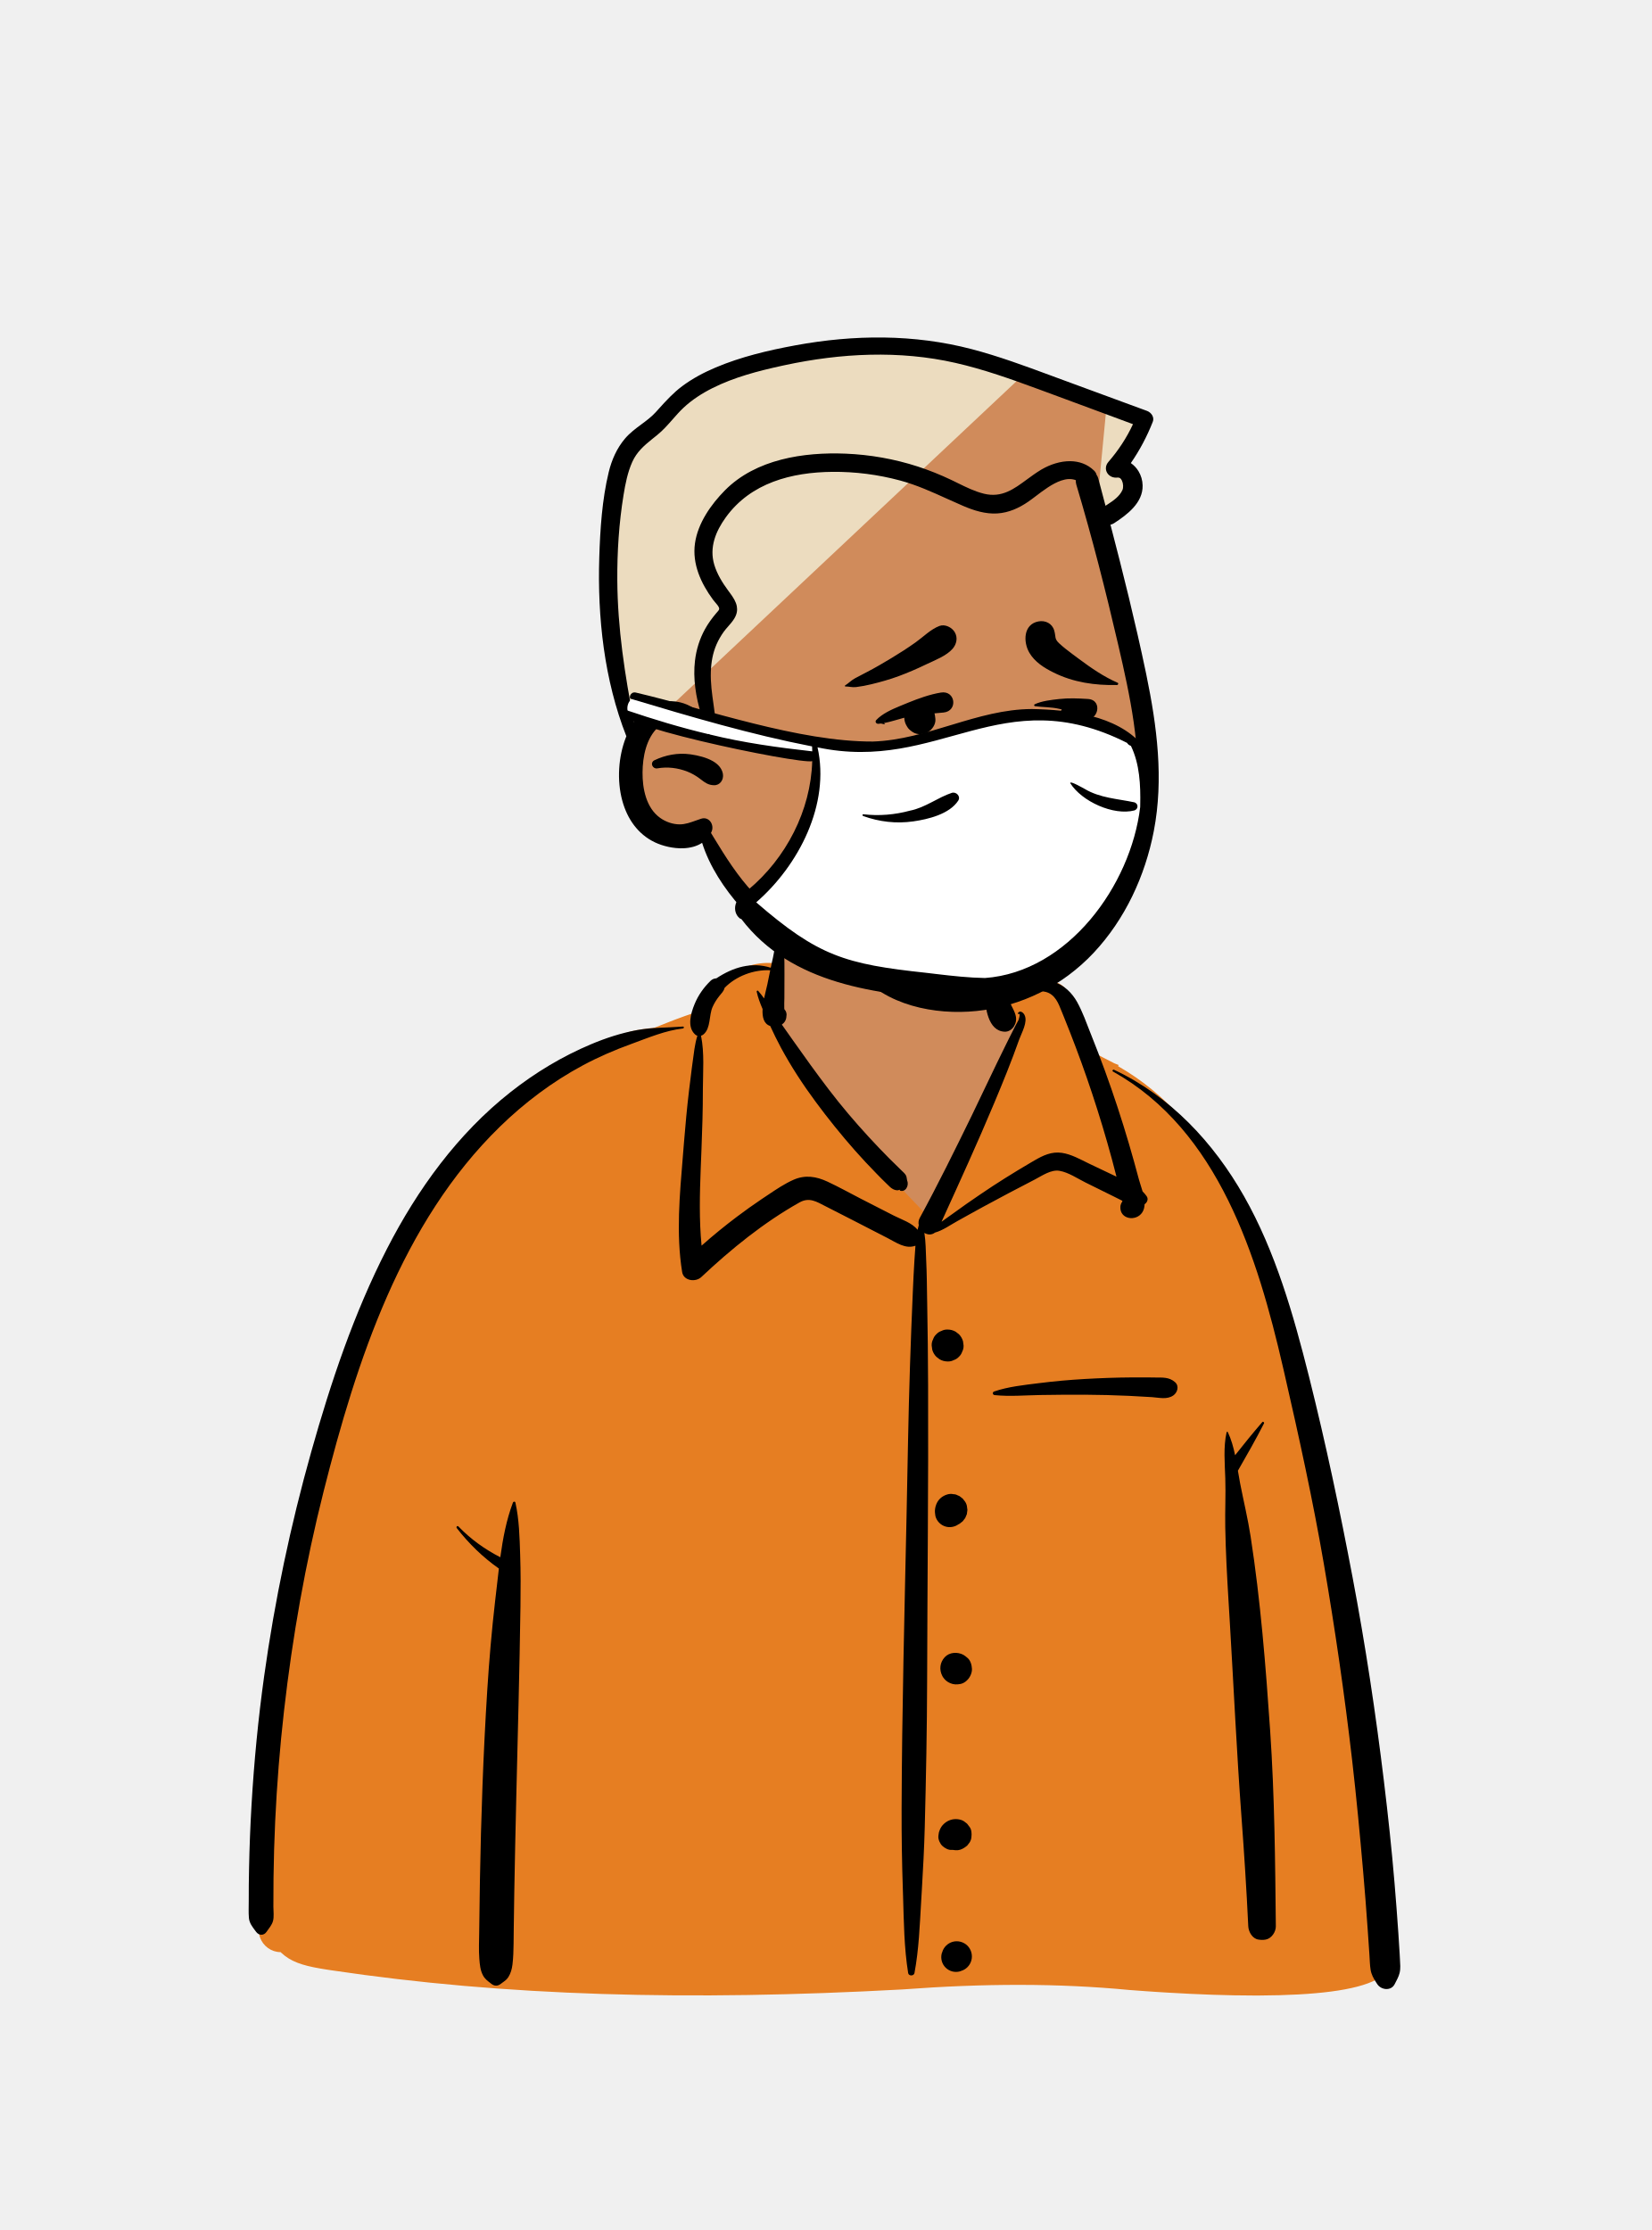
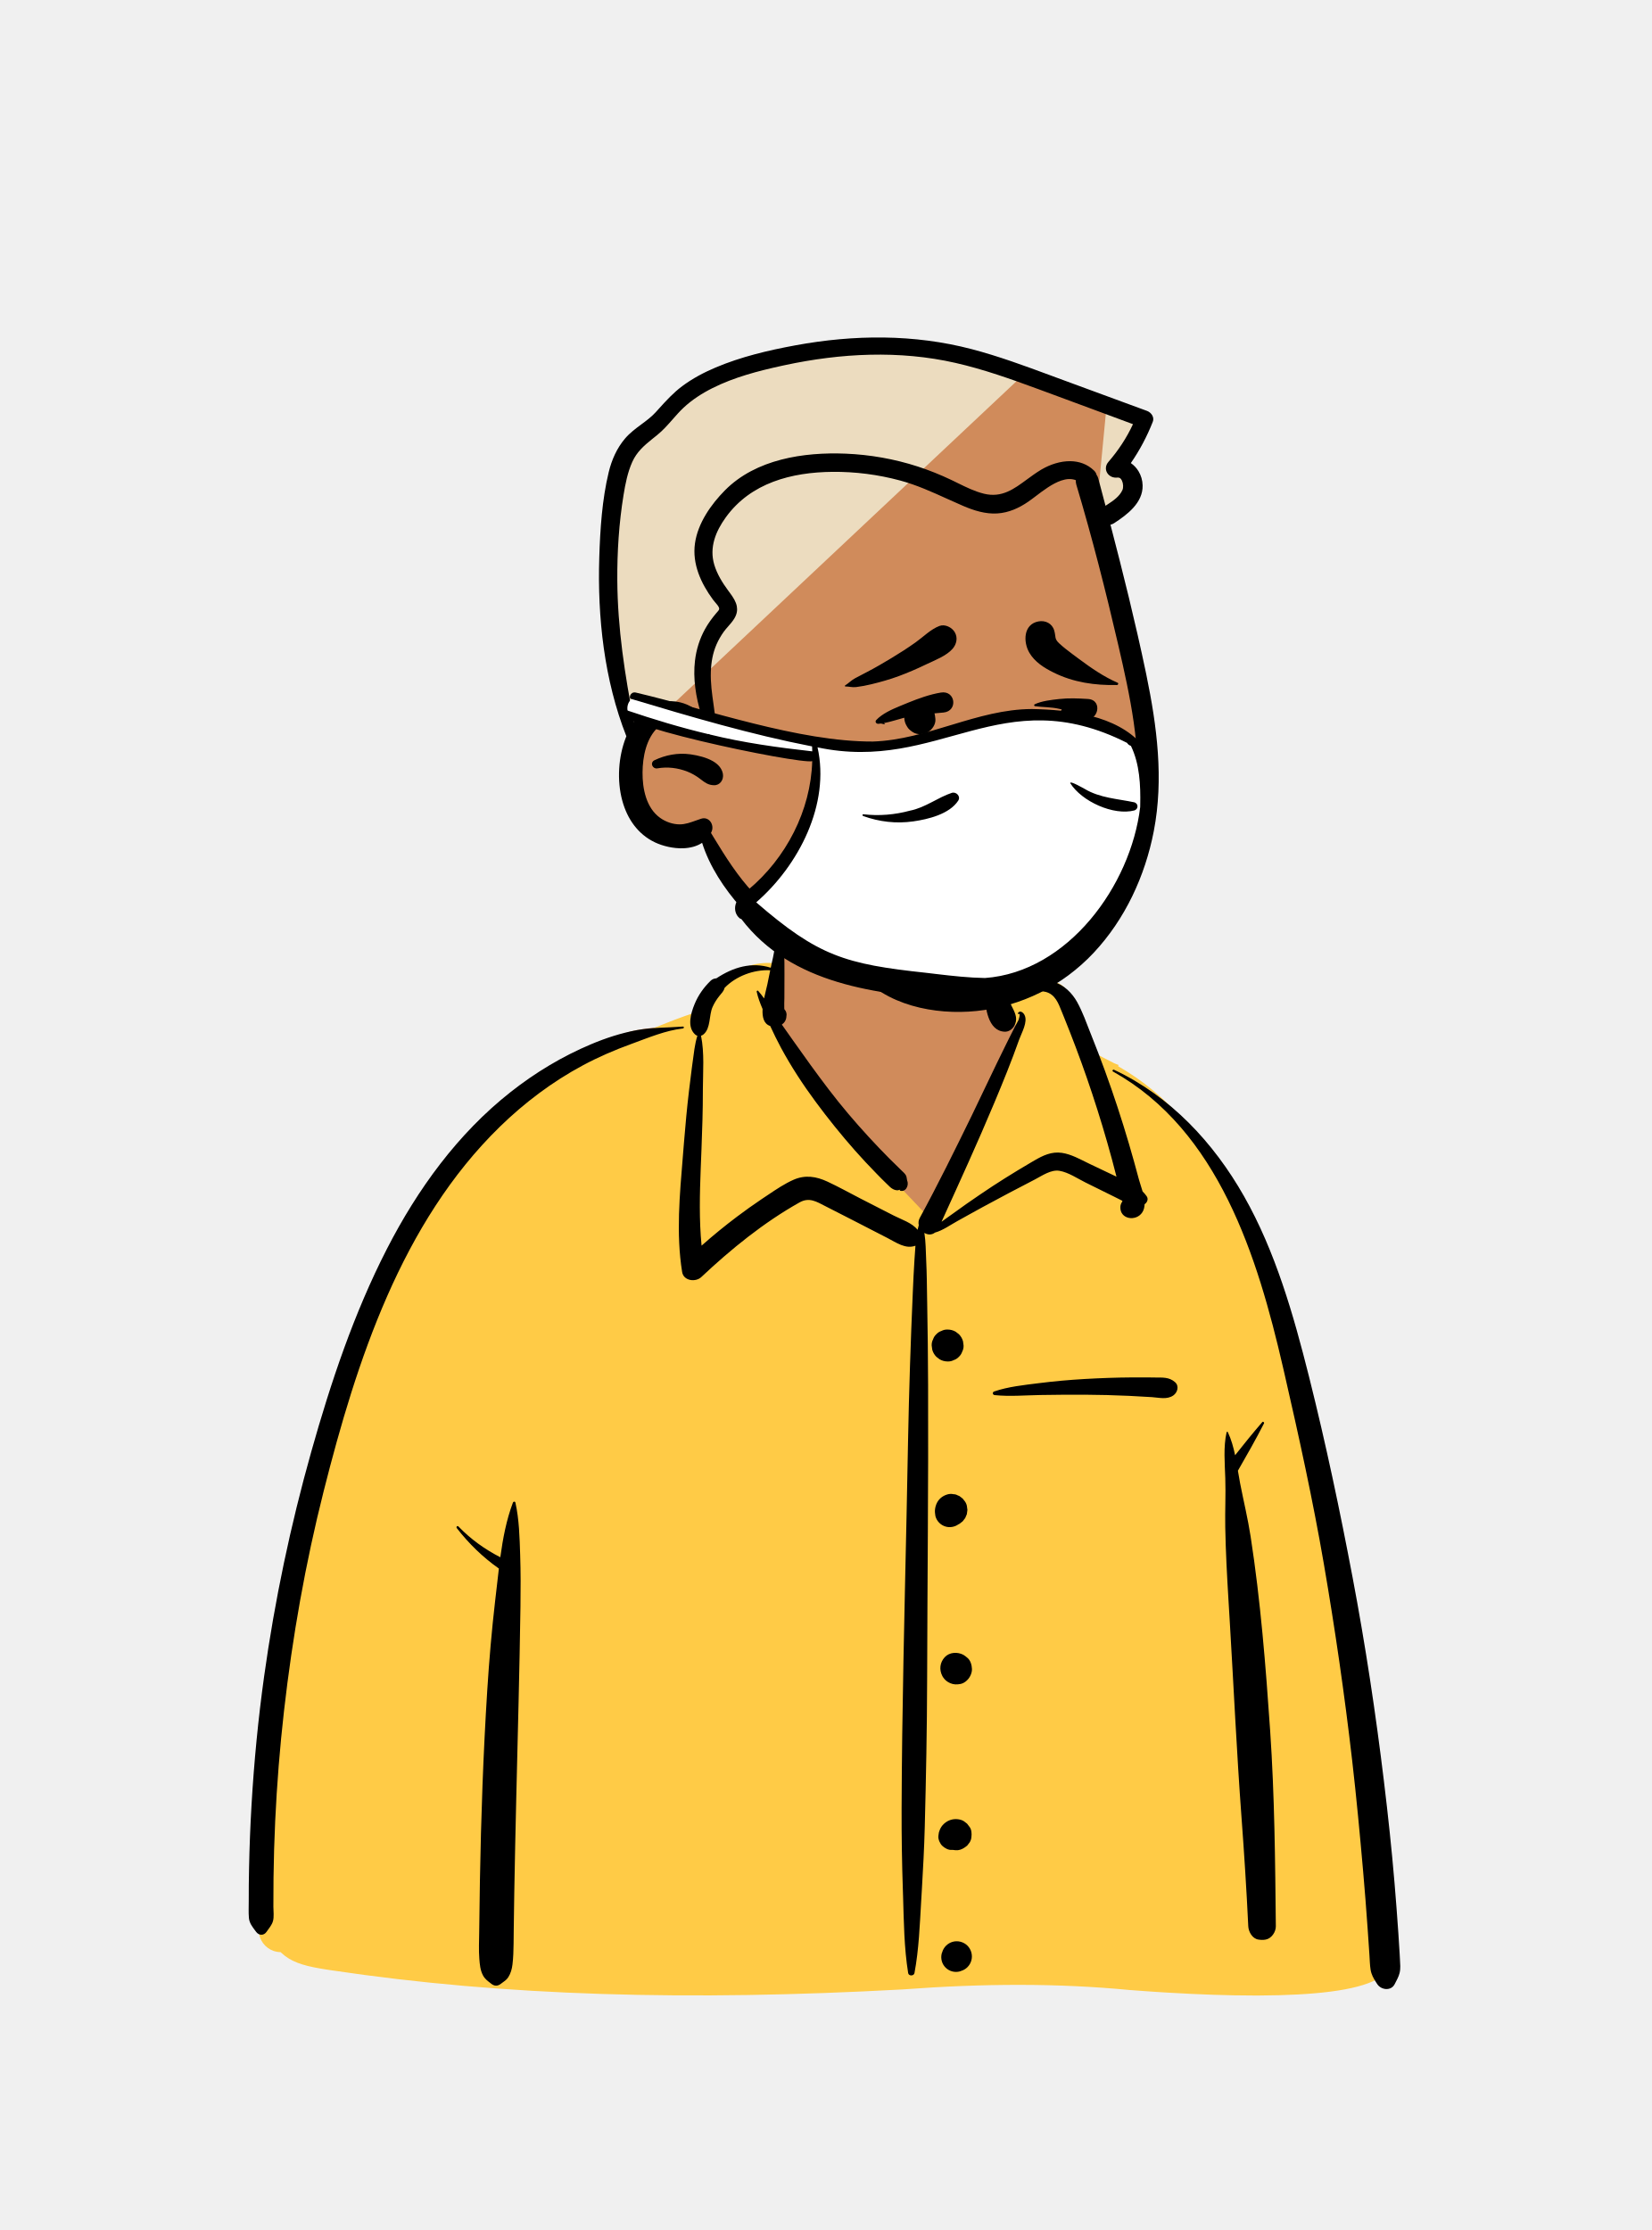
<svg xmlns="http://www.w3.org/2000/svg" width="240" height="324" viewBox="0 0 240 324" fill="none">
  <path fill-rule="evenodd" clip-rule="evenodd" d="M47.464 285.957C75.065 290.151 103.167 290.362 130.997 288.839C142.011 288.014 153.059 287.865 164.065 288.92C170.568 289.404 199.081 291.584 201.41 285.757C199.944 254.73 196.974 223.438 187.865 193.598C184.118 183.002 180.9 174.208 173.588 165.44C171.284 163.046 166.314 158.025 163.466 156.388C160.999 154.969 159.968 155.475 158.551 153.079C157.144 150.433 156.105 146.013 154.107 144.145C152.071 142.243 149.055 142.924 145.317 143.536C146.004 134.251 141.72 131.887 135.818 130.121C125.443 126.16 115.198 128.15 112.587 140.784C107.745 140.784 105.026 142.868 102.086 144.871C100.884 145.69 101.72 147.775 100.284 148.419C97.628 149.365 92.935 149.133 90.378 150.297C78.749 155.592 68.391 163.269 61.589 174.481C46.34 198.42 35.865 248.848 37.677 277.221C36.883 278.466 37.981 280.253 38.261 281.593C38.613 282.758 39.754 283.533 40.945 283.401C42.607 285.189 45.177 285.587 47.464 285.957Z" fill="#D08B5B" />
-   <path fill-rule="evenodd" clip-rule="evenodd" d="M104.887 142.681C106.587 140.906 109.254 139.847 111.779 139.906L111.897 139.91L112.755 139.948L112.182 142.76L112.153 142.893L112.036 143.381L111.881 144.02L111.825 144.255L111.767 144.515C111.758 144.557 111.749 144.599 111.74 144.641L111.714 144.764L111.47 145.958L111.516 146.064L111.503 146.336C111.465 147.317 111.676 147.856 112.142 148.029L112.179 148.042L112.444 148.127L112.661 148.598C113.16 149.674 113.625 150.613 114.103 151.498C115.496 154.08 117.158 156.66 119.074 159.253C120.894 161.717 122.791 164.069 124.763 166.302C125.649 167.306 126.586 168.315 127.583 169.341L128.441 170.22L128.714 170.496L128.897 170.68L129.126 170.904L129.456 171.218L129.695 171.454L129.773 171.528C129.87 171.618 129.946 171.68 130.014 171.723L130.039 171.739L130.114 171.784L134.092 175.969L135.497 176.742L136.165 177.112L136.3 176.843L136.327 176.756L137.806 173.508L138.709 171.519C140.562 167.426 142.004 164.17 143.322 161.069L143.486 160.683L143.972 159.529L144.229 158.914C145.408 156.089 146.279 153.908 147.058 151.79L147.168 151.488L147.332 151.035L147.576 150.353L147.62 150.236C147.832 149.694 147.312 147.725 146.8 146.646L146.771 146.585L146.638 146.318L146.494 146.036C146.155 145.375 145.91 144.641 145.704 143.753C145.671 143.61 145.639 143.465 145.61 143.319L145.567 143.099L145.54 142.955L145.502 142.753L145.447 142.463L146.593 142.272L147.222 142.169L147.496 142.126C147.851 142.071 148.167 142.026 148.465 141.988L148.575 141.974L148.775 141.951L148.782 141.99L149.19 142.031L149.494 142.062C150.989 142.22 152.142 142.394 152.961 142.588L153.042 142.607L153.188 142.644L153.255 142.662C154 142.862 154.574 143.296 155.028 143.935C155.34 144.373 155.542 144.793 155.862 145.589L155.976 145.876L156.357 146.818C156.402 146.933 156.471 147.116 156.564 147.368L156.887 148.248L158.507 152.723L160.165 153.595C160.935 153.999 161.499 154.289 161.777 154.427L161.876 154.475L161.946 154.507L162.518 154.734L162.456 154.912L162.525 154.952C169.35 158.879 174.613 164.92 178.71 172.941L178.834 173.184L178.961 173.437C182.226 179.97 184.566 187.261 186.85 196.994L186.991 197.599L187.103 198.081L187.698 200.678C189.936 210.485 191.474 217.799 192.746 224.974L192.829 225.442L193.041 226.661C194.639 235.949 195.977 245.153 197.048 254.267L197.225 255.801C197.672 259.717 198.076 263.765 198.514 268.626L198.572 269.279L198.765 271.462C198.97 273.815 199.158 276.163 199.328 278.506L199.411 279.677L199.583 282.223L199.683 283.674L199.695 283.871L199.736 284.627L199.748 284.804C199.763 285.032 199.78 285.223 199.802 285.401L199.82 285.531L199.839 285.658C199.896 286.005 200.007 286.315 200.192 286.662L200.24 286.749L200.557 287.316L199.982 287.619C196.984 289.199 191.082 289.894 182.986 289.93L182.74 289.931H182.234C178.3 289.929 174.13 289.777 169.779 289.518L168.795 289.458L167.974 289.405C167.62 289.382 167.276 289.359 166.919 289.334L166.371 289.296L164.084 289.128C153.793 288.142 143.002 288.159 131.111 289.049C100.111 290.745 73.353 290.03 48.203 286.275L47.442 286.16L46.881 286.068L46.546 286.012C43.878 285.557 42.203 284.973 40.896 283.747L40.828 283.682L40.771 283.627L40.746 283.627C39.43 283.621 38.225 282.76 37.778 281.49L37.755 281.422L37.725 281.327L37.705 281.232C37.684 281.141 37.658 281.043 37.627 280.935L37.602 280.852L37.394 280.171L38.094 280.043C38.154 280.032 38.217 279.99 38.278 279.902L38.336 279.819L38.437 279.679L38.681 279.344C38.941 278.98 39.068 278.751 39.132 278.522C39.188 278.318 39.209 278.058 39.203 277.695L39.198 277.518L39.17 276.875C39.169 276.824 39.167 276.779 39.166 276.735L39.166 276.671L39.165 275.766L39.167 274.772C39.169 274.339 39.171 273.916 39.175 273.5L39.18 272.883L39.186 272.385C39.22 269.632 39.3 266.881 39.428 264.134C39.678 258.772 40.107 253.417 40.714 248.083C41.966 237.07 43.884 226.39 46.493 216.068L46.755 215.037C49.577 204.007 52.297 195.503 55.754 187.639C60.152 177.637 65.513 169.405 72.264 162.825C75.976 159.206 80.087 156.152 84.455 153.81C86.464 152.733 88.599 151.777 90.889 150.917L91.217 150.794L91.746 150.601L92.153 150.451L93.462 149.961C93.737 149.858 94.037 149.743 94.391 149.603L94.61 149.517L96.955 148.581L97.344 148.428L97.777 148.259L98.096 148.137C98.616 147.939 99.087 147.766 99.524 147.613L99.783 147.524L100.017 147.445L101.018 147.098L100.999 148.009C100.986 148.614 101.142 149.072 101.488 149.401L101.5 149.411L101.511 149.421L101.522 149.428L101.583 149.426L101.819 149.425C101.844 149.411 101.867 149.396 101.888 149.378C102.224 149.092 102.381 148.708 102.533 147.829L102.573 147.584L102.643 147.126L102.671 146.953C102.772 146.342 102.861 146.005 103.032 145.62C103.28 145.063 103.607 144.52 103.993 144.022L104.083 143.907L104.443 143.474L104.498 143.406C104.624 143.244 104.689 143.13 104.716 143.025L104.722 142.997L104.758 142.815L104.887 142.681Z" fill="#E67E22" />
+   <path fill-rule="evenodd" clip-rule="evenodd" d="M104.887 142.681C106.587 140.906 109.254 139.847 111.779 139.906L111.897 139.91L112.755 139.948L112.182 142.76L112.153 142.893L112.036 143.381L111.881 144.02L111.825 144.255L111.767 144.515C111.758 144.557 111.749 144.599 111.74 144.641L111.714 144.764L111.47 145.958L111.516 146.064L111.503 146.336C111.465 147.317 111.676 147.856 112.142 148.029L112.179 148.042L112.444 148.127L112.661 148.598C113.16 149.674 113.625 150.613 114.103 151.498C115.496 154.08 117.158 156.66 119.074 159.253C120.894 161.717 122.791 164.069 124.763 166.302C125.649 167.306 126.586 168.315 127.583 169.341L128.441 170.22L128.714 170.496L128.897 170.68L129.126 170.904L129.456 171.218L129.695 171.454L129.773 171.528C129.87 171.618 129.946 171.68 130.014 171.723L130.039 171.739L130.114 171.784L134.092 175.969L135.497 176.742L136.165 177.112L136.3 176.843L136.327 176.756L137.806 173.508L138.709 171.519C140.562 167.426 142.004 164.17 143.322 161.069L143.486 160.683L143.972 159.529L144.229 158.914C145.408 156.089 146.279 153.908 147.058 151.79L147.168 151.488L147.332 151.035L147.576 150.353L147.62 150.236C147.832 149.694 147.312 147.725 146.8 146.646L146.771 146.585L146.638 146.318L146.494 146.036C146.155 145.375 145.91 144.641 145.704 143.753C145.671 143.61 145.639 143.465 145.61 143.319L145.567 143.099L145.54 142.955L145.502 142.753L145.447 142.463L146.593 142.272L147.222 142.169L147.496 142.126C147.851 142.071 148.167 142.026 148.465 141.988L148.575 141.974L148.775 141.951L148.782 141.99L149.19 142.031L149.494 142.062C150.989 142.22 152.142 142.394 152.961 142.588L153.042 142.607L153.188 142.644L153.255 142.662C154 142.862 154.574 143.296 155.028 143.935C155.34 144.373 155.542 144.793 155.862 145.589L155.976 145.876L156.357 146.818C156.402 146.933 156.471 147.116 156.564 147.368L156.887 148.248L158.507 152.723L160.165 153.595C160.935 153.999 161.499 154.289 161.777 154.427L161.876 154.475L161.946 154.507L162.518 154.734L162.456 154.912L162.525 154.952C169.35 158.879 174.613 164.92 178.71 172.941L178.834 173.184L178.961 173.437C182.226 179.97 184.566 187.261 186.85 196.994L186.991 197.599L187.103 198.081L187.698 200.678C189.936 210.485 191.474 217.799 192.746 224.974L192.829 225.442L193.041 226.661C194.639 235.949 195.977 245.153 197.048 254.267L197.225 255.801C197.672 259.717 198.076 263.765 198.514 268.626L198.572 269.279L198.765 271.462C198.97 273.815 199.158 276.163 199.328 278.506L199.411 279.677L199.583 282.223L199.683 283.674L199.695 283.871L199.736 284.627L199.748 284.804C199.763 285.032 199.78 285.223 199.802 285.401L199.82 285.531L199.839 285.658C199.896 286.005 200.007 286.315 200.192 286.662L200.24 286.749L200.557 287.316L199.982 287.619C196.984 289.199 191.082 289.894 182.986 289.93L182.74 289.931H182.234C178.3 289.929 174.13 289.777 169.779 289.518L168.795 289.458L167.974 289.405C167.62 289.382 167.276 289.359 166.919 289.334L166.371 289.296L164.084 289.128C153.793 288.142 143.002 288.159 131.111 289.049C100.111 290.745 73.353 290.03 48.203 286.275L47.442 286.16L46.881 286.068L46.546 286.012C43.878 285.557 42.203 284.973 40.896 283.747L40.828 283.682L40.771 283.627L40.746 283.627C39.43 283.621 38.225 282.76 37.778 281.49L37.755 281.422L37.725 281.327L37.705 281.232C37.684 281.141 37.658 281.043 37.627 280.935L37.602 280.852L37.394 280.171L38.094 280.043C38.154 280.032 38.217 279.99 38.278 279.902L38.336 279.819L38.437 279.679L38.681 279.344C38.941 278.98 39.068 278.751 39.132 278.522C39.188 278.318 39.209 278.058 39.203 277.695L39.198 277.518L39.17 276.875C39.169 276.824 39.167 276.779 39.166 276.735L39.166 276.671L39.165 275.766L39.167 274.772C39.169 274.339 39.171 273.916 39.175 273.5L39.18 272.883L39.186 272.385C39.22 269.632 39.3 266.881 39.428 264.134C39.678 258.772 40.107 253.417 40.714 248.083C41.966 237.07 43.884 226.39 46.493 216.068L46.755 215.037C49.577 204.007 52.297 195.503 55.754 187.639C60.152 177.637 65.513 169.405 72.264 162.825C75.976 159.206 80.087 156.152 84.455 153.81C86.464 152.733 88.599 151.777 90.889 150.917L91.217 150.794L91.746 150.601L92.153 150.451L93.462 149.961C93.737 149.858 94.037 149.743 94.391 149.603L94.61 149.517L96.955 148.581L97.344 148.428L97.777 148.259L98.096 148.137C98.616 147.939 99.087 147.766 99.524 147.613L99.783 147.524L100.017 147.445L101.018 147.098L100.999 148.009C100.986 148.614 101.142 149.072 101.488 149.401L101.5 149.411L101.511 149.421L101.522 149.428L101.583 149.426L101.819 149.425C101.844 149.411 101.867 149.396 101.888 149.378C102.224 149.092 102.381 148.708 102.533 147.829L102.573 147.584L102.643 147.126L102.671 146.953C102.772 146.342 102.861 146.005 103.032 145.62C103.28 145.063 103.607 144.52 103.993 144.022L104.083 143.907L104.443 143.474L104.498 143.406C104.624 143.244 104.689 143.13 104.716 143.025L104.722 142.997L104.758 142.815L104.887 142.681Z" fill="#FFCB46" />
  <path fill-rule="evenodd" clip-rule="evenodd" d="M161.709 155.686C161.54 155.591 161.689 155.349 161.859 155.429C170.045 159.271 176.324 166.01 180.743 173.798C185.318 181.861 187.925 191.016 190.174 199.964L190.255 200.287C192.652 209.859 194.69 219.53 196.525 229.225C198.384 239.042 199.876 248.92 201.076 258.839C201.669 263.744 202.198 268.657 202.611 273.58C202.817 276.04 203.005 278.502 203.173 280.965C203.241 281.95 203.304 282.935 203.358 283.921L203.397 284.661C203.431 285.332 203.51 286.004 203.345 286.666C203.202 287.236 202.9 287.753 202.634 288.277C202.109 289.312 200.669 289.141 200.103 288.277L199.939 288.025C199.564 287.444 199.252 286.905 199.134 286.183C199.02 285.484 199.016 284.751 198.965 284.044C198.871 282.745 198.791 281.444 198.699 280.144C198.508 277.407 198.293 274.673 198.054 271.94C197.583 266.545 197.077 261.155 196.456 255.775C195.353 246.213 193.969 236.677 192.337 227.192C190.742 217.926 188.726 208.754 186.623 199.593L186.405 198.645C182.723 182.652 177.048 164.233 161.709 155.686ZM74.522 218.314C74.582 218.154 74.841 218.117 74.885 218.314C75.436 220.797 75.49 223.355 75.575 225.898C75.658 228.406 75.654 230.926 75.618 233.436C75.483 242.66 75.23 251.876 75.011 261.098C74.902 265.711 74.799 270.325 74.72 274.939C74.69 276.669 74.665 278.4 74.644 280.13L74.619 282.413C74.606 283.422 74.58 284.418 74.457 285.427C74.376 286.09 74.203 286.722 73.837 287.29C73.577 287.694 73.207 287.898 72.847 288.173L72.779 288.225C72.319 288.589 71.834 288.591 71.379 288.225L71.246 288.12C70.811 287.78 70.435 287.513 70.157 286.975C69.77 286.226 69.708 285.413 69.642 284.587C69.543 283.336 69.609 282.067 69.622 280.812C69.648 278.295 69.683 275.778 69.727 273.261C69.889 264.031 70.209 254.8 70.793 245.586C71.068 241.246 71.441 236.893 71.941 232.57L72.036 231.76C72.188 230.489 72.326 229.194 72.482 227.896C70.154 226.258 68.109 224.271 66.364 222.017C66.235 221.851 66.447 221.618 66.602 221.779C68.385 223.625 70.429 225.097 72.692 226.255C73.062 223.537 73.572 220.833 74.522 218.314ZM113.406 136.038C113.438 136.013 113.488 136.002 113.518 136.038C114.018 136.621 113.917 137.513 113.933 138.253L113.935 138.322C113.971 139.403 113.978 140.48 113.974 141.562L113.963 145.005V145.005C113.961 145.479 113.923 145.971 113.947 146.448L113.96 146.632V146.632C114.223 146.901 114.345 147.29 114.256 147.681C114.24 148.182 113.978 148.601 113.595 148.864L114.415 150.026V150.026L115.234 151.188C116.924 153.586 118.633 155.962 120.413 158.294C122.229 160.672 124.166 162.959 126.193 165.159C127.183 166.234 128.19 167.294 129.221 168.33C129.64 168.751 130.069 169.162 130.493 169.577L130.916 169.995C131.165 170.244 131.479 170.491 131.645 170.808C131.742 170.994 131.764 171.454 131.799 171.53C132.112 172.218 131.578 173.314 130.692 172.971L130.732 172.944C130.893 172.832 130.79 172.83 130.422 172.94C130.189 172.939 129.971 172.885 129.768 172.779L129.707 172.746C129.42 172.6 129.165 172.318 128.932 172.093L128.874 172.038C128.341 171.538 127.834 171.009 127.323 170.487C126.258 169.398 125.216 168.287 124.208 167.145C122.197 164.867 120.29 162.497 118.485 160.053C116.645 157.564 114.936 154.947 113.465 152.222C112.908 151.188 112.396 150.135 111.906 149.069C110.951 148.762 110.73 147.747 110.796 146.603C110.444 145.782 110.127 144.945 109.939 144.089C109.913 143.972 110.064 143.861 110.154 143.964C110.46 144.311 110.742 144.68 111.014 145.059C111.178 144.257 111.385 143.519 111.483 143.048L111.906 140.971V140.971C109.522 140.847 106.909 141.827 105.265 143.543C105.176 143.989 104.833 144.309 104.498 144.727C104.115 145.204 103.781 145.74 103.532 146.3C102.979 147.542 103.291 149.372 102.219 150.283C102.107 150.378 101.982 150.444 101.853 150.485C102.362 152.981 102.131 155.731 102.12 158.262L102.12 158.485C102.122 161.319 102.028 164.155 101.918 166.986L101.807 169.788C101.663 173.525 101.569 177.264 101.932 180.98C103.589 179.512 105.303 178.11 107.076 176.775C108.242 175.897 109.431 175.05 110.641 174.235L111.625 173.578C112.803 172.787 114.011 171.974 115.301 171.407C116.989 170.667 118.595 170.921 120.224 171.681C121.847 172.437 123.422 173.316 125.014 174.136C126.633 174.969 128.255 175.796 129.877 176.624C130.951 177.174 132.525 177.669 133.313 178.68C133.363 178.456 133.422 178.233 133.49 178.011C133.412 177.672 133.442 177.306 133.632 176.957C136.279 172.091 138.728 167.109 141.161 162.133C142.392 159.615 143.562 157.067 144.795 154.55L145.994 152.099C146.195 151.691 146.396 151.283 146.598 150.875C146.9 150.265 147.215 149.661 147.521 149.053C147.65 148.796 147.813 148.54 147.938 148.281L147.998 148.151C148.001 148.144 148.291 147.23 148.067 147.317L148.048 147.326C147.933 147.391 147.841 147.247 147.916 147.155C148.233 146.763 148.675 147.11 148.856 147.474C149.355 148.474 148.441 150.043 148.089 151.001L148.07 151.054C146.979 154.144 145.743 157.176 144.477 160.197C142.05 165.989 139.443 171.693 136.841 177.406L136.81 177.505V177.505C137.365 177.079 137.957 176.693 138.464 176.317C139.744 175.369 141.061 174.467 142.376 173.569C144.787 171.92 147.264 170.381 149.782 168.902L150.286 168.607C151.544 167.874 152.79 167.28 154.282 167.5C155.669 167.705 156.959 168.45 158.212 169.055L158.341 169.117L162.213 170.959C161.799 169.308 161.351 167.665 160.883 166.028C159.971 162.835 158.968 159.669 157.88 156.531C156.864 153.599 155.765 150.7 154.603 147.823L154.253 146.96C153.78 145.775 153.308 144.484 151.954 144.119C150.601 143.755 149.049 144.295 147.812 143.524C147.7 143.453 147.714 143.268 147.85 143.234L148.613 143.041C150.046 142.685 151.726 142.326 153.081 142.673C154.555 143.051 155.775 144.289 156.491 145.576C157.286 147.007 157.847 148.609 158.45 150.136L158.546 150.376C159.239 152.104 159.905 153.842 160.543 155.591C161.817 159.086 162.978 162.624 164.028 166.194C164.535 167.914 165.015 169.643 165.476 171.376C165.609 171.874 165.828 172.478 166.008 173.109C166.213 173.309 166.408 173.533 166.591 173.789C166.894 174.213 166.676 174.71 166.299 174.964C166.285 175.398 166.189 175.806 165.958 176.155C165.059 177.52 162.683 177.169 162.779 175.333C162.794 175.052 162.903 174.784 163.069 174.558L163.064 174.521V174.521L163.046 174.454V174.454C162.633 174.256 162.219 174.035 161.782 173.82L157.719 171.811V171.811C156.542 171.229 155.238 170.33 153.929 170.109C152.709 169.902 151.422 170.811 150.374 171.36L150.306 171.395C147.772 172.695 145.256 174.037 142.751 175.391C141.528 176.052 140.321 176.74 139.102 177.409C138.083 177.968 136.984 178.771 135.839 179.086C135.35 179.467 134.769 179.416 134.302 179.128C134.515 180.45 134.502 181.807 134.568 183.158C134.656 184.965 134.669 186.777 134.698 188.586L134.71 189.265C134.787 193.265 134.828 197.266 134.843 201.267C134.898 215.513 134.74 229.764 134.703 244.011C134.685 251.169 134.543 258.333 134.357 265.488C134.278 268.52 134.114 271.549 133.936 274.576L133.838 276.227C133.63 279.711 133.508 283.234 132.863 286.671C132.779 287.119 132.021 287.131 131.946 286.671C131.353 282.988 131.32 279.224 131.206 275.498L131.182 274.753C131.045 270.753 130.98 266.754 130.994 262.751C131.044 248.499 131.415 234.255 131.718 220.007C131.87 212.848 131.972 205.686 132.209 198.529C132.327 194.949 132.461 191.37 132.62 187.791C132.691 186.192 132.759 184.596 132.865 183L132.913 182.316C132.946 181.87 132.973 181.429 133.005 180.993C131.564 181.519 130.245 180.544 128.949 179.877C127.454 179.108 125.96 178.337 124.465 177.57L122.969 176.804V176.804L119.974 175.275C118.626 174.587 117.587 173.902 116.149 174.709C110.968 177.617 106.207 181.486 101.893 185.546C101.065 186.324 99.317 186.115 99.108 184.81C98.212 179.236 98.757 173.58 99.214 167.989L99.382 165.913C99.587 163.434 99.809 160.954 100.105 158.485C100.238 157.381 100.37 156.277 100.516 155.174L100.628 154.348C100.811 153.041 100.93 151.742 101.319 150.488C101.196 150.449 101.078 150.384 100.972 150.283C99.802 149.173 100.366 147.246 100.9 145.925C101.427 144.621 102.231 143.484 103.238 142.504C103.458 142.29 103.767 142.153 104.078 142.145C106.519 140.528 109.196 139.72 111.983 140.603C112.061 140.229 112.141 139.855 112.225 139.482L112.311 139.11C112.528 138.185 112.608 136.657 113.406 136.038ZM138.421 282.127C139.179 281.919 140.008 282.138 140.563 282.694C141.118 283.249 141.337 284.078 141.129 284.836C141.024 285.209 140.836 285.533 140.563 285.808C140.308 286.061 140.01 286.242 139.671 286.35L139.591 286.374L139.468 286.425C139.088 286.527 138.708 286.527 138.329 286.425C137.966 286.323 137.651 286.14 137.383 285.874C137.118 285.607 136.934 285.292 136.832 284.928C136.73 284.549 136.73 284.169 136.832 283.789L136.884 283.665V283.665C136.988 283.292 137.177 282.968 137.45 282.694C137.724 282.421 138.048 282.232 138.421 282.127ZM183.394 206.625C183.518 206.482 183.72 206.665 183.642 206.817C182.463 209.13 181.148 211.428 179.855 213.682C179.959 214.307 180.062 214.927 180.18 215.532C180.683 218.107 181.3 220.636 181.702 223.236C183.147 232.582 183.897 242.029 184.541 251.459C185.187 260.922 185.269 270.39 185.366 279.872C185.375 280.693 184.743 281.648 183.896 281.803C183.508 281.874 183.218 281.86 182.831 281.803C181.95 281.674 181.399 280.664 181.361 279.872C181.109 274.572 180.769 269.28 180.375 263.988C179.677 254.608 179.25 245.203 178.686 235.813L178.488 232.531C178.275 228.974 178.08 225.416 178.016 221.854C177.974 219.495 178.1 217.136 178.023 214.779C177.951 212.603 177.73 210.237 178.21 208.1C178.228 208.02 178.354 207.999 178.391 208.076C178.889 209.126 179.205 210.267 179.449 211.432C180.734 209.807 182.042 208.177 183.394 206.625ZM99.225 149.149C99.406 149.135 99.398 149.407 99.225 149.427C96.704 149.719 94.268 150.746 91.887 151.618L91.683 151.693C89.277 152.566 86.932 153.581 84.675 154.791C80.262 157.158 76.21 160.209 72.627 163.701C58.323 177.645 51.805 197.751 47.028 216.646C44.374 227.144 42.487 237.82 41.264 248.577C40.659 253.897 40.231 259.238 39.982 264.586C39.854 267.328 39.774 270.071 39.74 272.815C39.723 274.221 39.718 275.627 39.72 277.032C39.721 277.676 39.835 278.487 39.663 279.113C39.504 279.692 39.053 280.202 38.72 280.685C38.325 281.258 37.615 281.227 37.215 280.685L37.067 280.487C36.64 279.921 36.223 279.379 36.162 278.639C36.096 277.845 36.142 277.026 36.139 276.229C36.133 274.623 36.153 273.016 36.185 271.41C36.247 268.331 36.368 265.254 36.548 262.18C36.914 255.942 37.516 249.717 38.379 243.528C39.912 232.527 42.209 221.631 45.219 210.94C48.059 200.855 51.422 190.799 56.214 181.457C60.664 172.783 66.501 164.714 74.203 158.652C77.784 155.833 81.683 153.484 85.887 151.715C88.007 150.822 90.233 150.094 92.497 149.679C94.736 149.268 96.966 149.325 99.225 149.149ZM138.855 264.3C139.255 264.298 139.701 264.385 140.044 264.607L140.503 264.961V264.961C140.627 265.121 140.751 265.281 140.874 265.442C141.16 265.815 141.198 266.42 141.139 266.865C141.125 267.163 141.037 267.439 140.874 267.695L140.525 268.147V268.147C140.189 268.421 139.909 268.616 139.503 268.748C139.291 268.817 139.086 268.831 138.882 268.821L138.814 268.816L138.855 268.822L138.784 268.814V268.814C138.718 268.808 138.651 268.801 138.584 268.792C138.539 268.786 138.493 268.783 138.448 268.776C138.404 268.773 138.362 268.771 138.318 268.775C137.801 268.824 137.282 268.531 136.916 268.194C136.585 267.891 136.289 267.248 136.335 266.792L136.355 266.602C136.39 266.28 136.418 266.154 136.554 265.831C136.686 265.517 136.871 265.24 137.123 265.006C137.605 264.557 138.194 264.305 138.855 264.3ZM137.257 240.781C137.942 240.034 139.119 239.979 139.969 240.431C140.176 240.541 140.366 240.718 140.549 240.865C141.009 241.237 141.189 241.908 141.215 242.474C141.24 243.033 140.945 243.697 140.549 244.082L140.453 244.176V244.176C140.216 244.406 139.877 244.606 139.545 244.667C139.011 244.766 138.562 244.763 138.065 244.553C137.637 244.372 137.269 244.082 137.018 243.688L136.978 243.622C136.96 243.594 136.944 243.566 136.929 243.538L136.907 243.494C136.431 242.578 136.559 241.541 137.257 240.781ZM137.612 217.137C137.921 217.04 138.23 217.026 138.539 217.096C138.749 217.096 138.944 217.149 139.126 217.254C139.323 217.309 139.494 217.409 139.639 217.553C139.813 217.657 139.952 217.796 140.056 217.97C140.261 218.195 140.4 218.459 140.472 218.761L140.555 219.38L140.472 219.998L140.237 220.554V220.554C140.173 220.638 140.108 220.722 140.043 220.806C139.939 220.981 139.8 221.12 139.624 221.224C139.511 221.337 139.38 221.422 139.234 221.481C138.716 221.852 138.027 221.973 137.414 221.804C137.049 221.702 136.733 221.518 136.465 221.251C136.199 220.983 136.014 220.666 135.912 220.302L135.87 220.011C135.816 219.621 135.808 219.405 135.918 218.909C135.966 218.691 136.107 218.383 136.18 218.254C136.495 217.701 137.008 217.322 137.612 217.137ZM164.45 200.127C165.337 200.121 166.225 200.123 167.112 200.132L167.778 200.141C168.892 200.159 169.847 200.044 170.723 200.817C171.359 201.379 171.079 202.321 170.475 202.743C169.56 203.384 168.413 203.062 167.362 202.991C166.253 202.917 165.144 202.855 164.034 202.805C161.884 202.709 159.734 202.648 157.583 202.638C155.436 202.629 153.286 202.649 151.14 202.684C148.956 202.72 146.682 202.923 144.51 202.697C144.212 202.666 144.144 202.273 144.439 202.171C146.486 201.463 148.788 201.234 150.932 200.963C153.145 200.683 155.357 200.485 157.583 200.357C159.87 200.226 162.159 200.143 164.45 200.127ZM137.608 193.171L137.681 193.172C138.072 193.173 138.437 193.265 138.778 193.448L138.851 193.489L139.32 193.851C139.607 194.14 139.806 194.481 139.916 194.874L139.998 195.49V195.49C140.011 195.809 139.944 196.107 139.799 196.384C139.705 196.671 139.546 196.919 139.32 197.13C139.11 197.356 138.861 197.515 138.574 197.609C138.319 197.743 138.046 197.81 137.754 197.81L137.681 197.809C137.263 197.807 136.873 197.702 136.512 197.492L136.043 197.13V197.13C135.755 196.84 135.557 196.499 135.447 196.107L135.364 195.49V195.49C135.352 195.171 135.418 194.873 135.564 194.597C135.657 194.31 135.817 194.061 136.043 193.851C136.253 193.625 136.501 193.465 136.788 193.372C137.043 193.238 137.316 193.171 137.608 193.171V193.171ZM144.478 138.712C144.977 137.989 145.882 138.632 145.753 139.214C145.787 140.847 145.87 142.432 146.242 144.033C146.412 144.765 146.635 145.499 146.979 146.17L147.123 146.452C147.568 147.332 147.913 148.161 147.314 149.126C147.032 149.58 146.521 149.922 145.968 149.898C143.514 149.792 143.177 146.375 143.028 144.468C142.874 142.503 143.352 140.344 144.478 138.712Z" fill="black" />
  <path fill-rule="evenodd" clip-rule="evenodd" d="M139.183 145.719C134.504 145.747 130.527 144.416 127.493 142.214C123.706 140.86 119.138 138.772 116.364 136.58C115.282 136.857 113.987 135.705 113.159 135.097C108.009 131.242 103.967 125.599 102.77 119.947C100.921 122.287 98.29 122.384 95.769 121.221C90.486 118.218 90.684 111.893 92.586 107.168C88.587 98.173 85.816 74.429 91.92 64.846C93.168 63.412 95 62.555 96.32 61.084C97.493 59.8 98.61 58.486 99.976 57.47C104.143 54.291 111.32 52.598 115.814 51.802C134.573 47.736 148.987 55.044 165.979 61.208C165.001 63.66 163.648 65.896 162.098 67.981C166.317 69.559 164.379 73.108 161.106 74.908L159.158 73.958C162.195 84.853 169.185 111.944 166.169 120.644C163.764 134.217 153.209 145.818 139.183 145.719" fill="#D08B5B" />
  <path fill-rule="evenodd" clip-rule="evenodd" d="M148.304 54.81C138.021 51.362 127.777 49.291 115.744 51.899C111.251 52.695 104.073 54.388 99.906 57.568C98.731 58.442 97.74 59.537 96.739 60.644C96.576 60.823 96.414 61.002 96.25 61.181C95.596 61.911 94.815 62.489 94.042 63.062C93.257 63.645 92.48 64.221 91.85 64.943C85.817 74.415 88.455 97.722 92.378 106.947H92.57H92.972L93.194 106.612L93.194 106.612L93.194 106.612L93.195 106.611L148.304 54.81ZM159.687 76.229C159.541 75.692 159.4 75.179 159.266 74.694L159.118 76.229H159.687ZM159.316 74.166L160.736 59.379C162.438 60.024 164.16 60.671 165.91 61.306C164.932 63.757 163.579 65.993 162.029 68.078C166.247 69.656 164.31 73.206 161.037 75.005L159.316 74.166Z" fill="#ECDCBF" />
  <path fill-rule="evenodd" clip-rule="evenodd" d="M141.894 146.888C135.818 147.514 128.6 146.074 124.55 141.126C124.429 140.977 124.376 140.81 124.373 140.648C124.369 140.468 124.429 140.294 124.534 140.158C124.643 140.016 124.799 139.917 124.978 139.885C125.128 139.858 125.3 139.875 125.476 139.975L125.849 140.182C128.615 141.714 131.488 143.02 134.623 143.579C137.851 144.155 141.138 144.091 144.337 143.36C150.164 142.029 154.88 138.633 158.351 134.156C162.225 129.16 164.551 122.818 165.144 116.475C165.862 108.789 164.196 101.149 162.471 93.706C160.659 85.886 158.679 78.106 156.378 70.416C156.309 70.184 156.29 69.968 156.31 69.768C155.632 69.502 154.91 69.576 154.191 69.819C152.877 70.264 151.569 71.266 150.478 72.094C150.083 72.393 149.715 72.672 149.385 72.898C148.032 73.826 146.553 74.494 144.899 74.599C143.179 74.708 141.492 74.172 139.93 73.502C139.136 73.161 138.355 72.808 137.578 72.456C135.363 71.453 133.174 70.46 130.783 69.815C127.578 68.951 124.27 68.525 120.951 68.555C115.028 68.61 109.086 70.138 105.456 75.16C103.985 77.195 103.027 79.533 103.774 82.043C104.181 83.409 104.949 84.649 105.787 85.79L106.074 86.178C106.534 86.804 106.933 87.427 107.053 88.091C107.154 88.647 107.075 89.236 106.679 89.88C106.43 90.286 106.113 90.65 105.794 91.013C105.564 91.275 105.333 91.536 105.134 91.817C104.734 92.384 104.38 92.995 104.102 93.632C103.558 94.878 103.327 96.219 103.279 97.572C103.22 99.204 103.449 100.8 103.676 102.399C103.837 103.532 103.998 104.667 104.063 105.815C104.074 106.016 104.013 106.165 103.927 106.276C103.823 106.411 103.67 106.496 103.496 106.52C103.443 106.527 103.388 106.528 103.333 106.523C103.36 106.634 103.384 106.745 103.405 106.856C103.295 106.714 103.178 106.577 103.054 106.444C103.046 106.44 103.039 106.436 103.031 106.431C102.904 106.361 102.796 106.254 102.728 106.117C102.553 105.954 102.368 105.799 102.174 105.654C101.163 104.898 99.983 104.45 98.799 104.435C97.657 104.421 96.513 104.81 95.634 105.633C93.885 107.269 93.373 109.938 93.355 112.23C93.336 114.57 93.876 117.378 95.911 118.83C96.728 119.413 97.725 119.763 98.729 119.773C99.561 119.782 100.358 119.486 101.142 119.205C101.384 119.118 101.625 119.032 101.865 118.954C102.138 118.865 102.386 118.87 102.603 118.935C102.847 119.009 103.055 119.16 103.21 119.362C103.364 119.563 103.465 119.815 103.496 120.079C103.527 120.335 103.492 120.6 103.384 120.839C103.357 120.899 103.328 120.958 103.299 121.015L103.746 121.753C105.46 124.57 107.204 127.336 109.49 129.758C110.802 131.148 112.194 132.46 113.72 133.608L113.94 133.772C114.071 133.869 114.217 133.988 114.373 134.116C114.818 134.481 115.352 134.971 115.85 134.99C115.998 134.996 116.127 134.977 116.244 134.962C116.528 134.924 116.765 134.913 116.999 135.009C117.187 135.086 117.382 135.23 117.583 135.526C117.718 135.727 117.788 135.979 117.788 136.234C117.788 136.491 117.718 136.747 117.592 136.95C117.333 137.37 117.019 137.63 116.679 137.778C116.3 137.943 115.88 137.968 115.445 137.887C114.371 137.686 113.183 136.794 112.426 136.213L112.28 136.1C110.604 134.819 109.016 133.401 107.62 131.815C105.242 129.115 103.107 125.933 102.01 122.456C101.237 122.965 100.282 123.207 99.283 123.245C97.828 123.3 96.288 122.925 95.154 122.386C92.653 121.197 91.134 118.948 90.422 116.362C89.596 113.359 89.864 109.907 90.911 107.209C90.941 107.131 90.973 107.053 91.005 106.974C87.784 98.791 86.793 89.704 87.069 80.972C87.198 76.884 87.476 72.595 88.438 68.609C88.869 66.822 89.618 65.12 90.814 63.714C91.496 62.912 92.332 62.287 93.173 61.664C93.901 61.125 94.632 60.587 95.247 59.913L95.538 59.593C95.601 59.524 95.663 59.454 95.726 59.385C96.788 58.212 97.822 57.073 99.111 56.111C100.605 54.995 102.254 54.122 103.968 53.397C107.66 51.835 111.633 50.898 115.564 50.174C124.067 48.606 132.797 48.529 141.196 50.732C145.101 51.756 148.891 53.158 152.675 54.558C153.026 54.688 153.377 54.818 153.729 54.948C156.669 56.033 159.611 57.114 162.553 58.194C163.92 58.697 165.287 59.199 166.654 59.702C166.951 59.811 167.241 60.046 167.406 60.338C167.568 60.623 167.616 60.955 167.486 61.286C166.647 63.416 165.588 65.415 164.3 67.282C164.748 67.588 165.129 67.993 165.417 68.469C165.781 69.07 165.997 69.781 166.012 70.536C166.061 73.064 163.766 74.778 161.863 76.017C161.685 76.133 161.509 76.201 161.34 76.232C163.184 83.303 164.95 90.399 166.451 97.55L166.554 98.046C168.1 105.53 169.097 113.168 167.635 120.752C166.376 127.282 163.452 133.585 158.883 138.45C154.405 143.218 148.396 146.219 141.894 146.888ZM101.887 103.834C101.091 101.303 100.67 98.549 100.974 95.983C101.166 94.371 101.649 92.818 102.437 91.396C102.888 90.582 103.438 89.829 104.038 89.119L104.245 88.88C104.349 88.759 104.454 88.647 104.486 88.506C104.505 88.425 104.485 88.336 104.436 88.229C104.327 87.993 104.123 87.766 103.932 87.544C103.811 87.403 103.693 87.264 103.594 87.13C101.85 84.763 100.55 81.946 100.972 78.946C101.385 76.018 103.299 73.289 105.336 71.233C109.823 66.704 116.778 65.664 122.871 65.913C126.418 66.059 129.96 66.685 133.338 67.78C135.003 68.32 136.632 68.978 138.215 69.731L138.565 69.9C138.754 69.992 138.943 70.085 139.132 70.178C140.369 70.786 141.611 71.4 142.954 71.731C145.577 72.376 147.356 71.016 149.225 69.645C149.866 69.175 150.517 68.699 151.209 68.281L151.351 68.196C152.598 67.471 154.091 66.983 155.524 67.005C156.769 67.024 157.971 67.423 158.949 68.365C159.15 68.558 159.265 68.769 159.319 68.98C159.428 69.132 159.515 69.313 159.572 69.527C159.922 70.845 160.271 72.164 160.619 73.483L160.903 73.3C161.745 72.751 162.66 72.125 163.074 71.207C163.233 70.855 163.21 70.266 163.01 69.834C162.94 69.683 162.847 69.549 162.719 69.465C162.626 69.404 162.514 69.375 162.383 69.385C162.066 69.427 161.774 69.38 161.527 69.275C161.242 69.154 161.015 68.956 160.868 68.716C160.717 68.471 160.648 68.183 160.685 67.884C160.716 67.627 160.827 67.359 161.045 67.107C162.482 65.447 163.691 63.616 164.611 61.629L158.529 59.373C156.361 58.569 154.192 57.766 152.022 56.967L150.834 56.529C146.889 55.078 142.921 53.66 138.818 52.726C130.664 50.87 122.161 51.307 114.029 53.054L113.538 53.16C110.126 53.906 106.668 54.809 103.536 56.377C101.998 57.147 100.537 58.084 99.282 59.266C98.728 59.789 98.227 60.361 97.726 60.932C97.023 61.732 96.32 62.531 95.485 63.205L94.71 63.827C93.556 64.759 92.516 65.666 91.865 67.111C91.185 68.622 90.86 70.29 90.595 71.916C89.927 76.012 89.663 80.173 89.688 84.322C89.731 91.287 90.787 98.111 92.12 104.911C93.19 103.376 94.693 102.186 96.622 101.932C97.88 101.767 99.127 102.002 100.208 102.559C100.833 102.881 101.402 103.311 101.887 103.834V103.834ZM99.866 112.105C98.457 111.558 96.978 111.379 95.487 111.64C95.331 111.668 95.182 111.635 95.057 111.562C94.93 111.488 94.83 111.371 94.776 111.242C94.713 111.093 94.71 110.932 94.765 110.788C94.814 110.664 94.905 110.543 95.073 110.462C96.687 109.69 98.481 109.349 100.261 109.592L100.437 109.617C101.348 109.752 102.628 110.037 103.587 110.598C104.341 111.038 104.893 111.645 105.031 112.438C105.102 112.852 105 113.283 104.762 113.596C104.533 113.898 104.181 114.1 103.727 114.087C102.925 114.064 102.45 113.724 101.879 113.284C101.809 113.231 101.738 113.176 101.664 113.121C101.112 112.707 100.509 112.355 99.866 112.105Z" fill="black" />
  <path fill-rule="evenodd" clip-rule="evenodd" d="M152.125 125.777C153.461 125.466 154.509 126.597 154.247 127.899C153.969 129.278 152.487 129.751 151.244 129.707C149.835 129.659 148.428 129.368 147.012 129.309C145.557 129.249 144.097 129.238 142.642 129.277C141.295 129.314 139.914 129.551 138.578 129.338C138.058 129.255 138.107 128.568 138.446 128.324C139.45 127.599 140.753 127.304 141.937 126.999C143.145 126.689 144.379 126.452 145.617 126.307C146.873 126.16 148.139 126.086 149.403 126.072C149.978 126.065 150.683 126.193 151.244 126.09C151.53 126.037 151.821 125.848 152.125 125.777ZM148.271 107.866C149.866 108.836 152.297 111.098 150.581 113.503C148.561 115.624 145.652 113.193 144.219 112.093C142.89 111.241 141.396 113.433 142.629 114.428C152.987 122.099 157.19 108.12 149.078 106.726C148.185 106.572 147.853 107.566 148.271 107.866ZM136.703 100.622C138.837 100.267 139.21 103.31 137.095 103.523C136.651 103.568 136.21 103.607 135.769 103.645C135.812 103.783 135.841 103.925 135.856 104.071C135.877 104.195 135.892 104.326 135.905 104.476C135.972 105.225 135.441 106.004 134.821 106.367C134.177 106.744 133.252 106.794 132.612 106.367C132.282 106.146 131.952 105.897 131.77 105.533C131.526 105.158 131.393 104.724 131.38 104.279C130.407 104.532 129.416 104.874 128.434 105.055C128.47 105.09 128.505 105.128 128.54 105.17C128.566 105.202 128.53 105.261 128.492 105.232L127.999 105.123V105.123C127.847 105.143 127.695 105.159 127.544 105.168L127.548 105.155V105.155C127.295 105.151 127.088 104.852 127.314 104.612C128.182 103.694 129.537 103.084 130.772 102.574L131.962 102.086C133.483 101.468 135.089 100.891 136.703 100.622ZM153.87 101.564C155.268 101.404 156.652 101.467 158.052 101.553C160.409 101.696 159.42 105.134 157.529 104.34C157.548 104.466 157.553 104.592 157.539 104.709C157.465 105.313 157.268 105.824 156.714 106.149C156.199 106.45 155.546 106.449 155.031 106.149C154.48 105.827 154.231 105.374 154.091 104.785C153.982 104.328 154.025 103.946 154.088 103.493C154.109 103.344 154.174 103.204 154.265 103.078C154.133 103.045 154.001 103.013 153.869 102.984C152.693 102.716 151.533 102.77 150.36 102.6C150.235 102.582 150.215 102.38 150.325 102.329C151.378 101.834 152.718 101.695 153.87 101.564ZM136.487 90.947C137.294 90.639 138.307 91.151 138.719 91.856C139.186 92.655 138.987 93.578 138.41 94.252C137.525 95.285 135.84 95.921 134.598 96.511L134.499 96.559C133.223 97.174 131.913 97.739 130.586 98.232C129.28 98.716 127.921 99.096 126.567 99.422C125.854 99.594 125.125 99.736 124.395 99.825C123.819 99.896 123.375 99.738 122.824 99.738C122.744 99.738 122.718 99.631 122.784 99.59C123.299 99.266 123.681 98.84 124.243 98.54C124.827 98.228 125.414 97.921 126.003 97.617C127.194 97.003 128.341 96.32 129.49 95.632C130.701 94.906 131.884 94.143 133.035 93.325C134.162 92.525 135.2 91.439 136.487 90.947ZM150.861 90.29C151.869 90.094 152.866 90.571 153.164 91.598C153.45 92.582 153.151 92.793 153.914 93.497C154.522 94.058 155.177 94.558 155.838 95.052L156.812 95.775C158.575 97.081 160.352 98.316 162.38 99.197C162.551 99.271 162.452 99.526 162.289 99.529C159.067 99.591 155.977 99.155 153.068 97.711C151.709 97.037 150.344 96.184 149.556 94.838C148.644 93.28 148.671 90.714 150.861 90.29Z" fill="black" />
  <path fill-rule="evenodd" clip-rule="evenodd" d="M166.533 112.302C166.135 107.255 159.773 105.116 156.604 104.482C146.051 102.001 137.074 108.368 124.491 108.498C123.221 108.518 119.589 108.304 117.901 107.857C109.332 105.91 100.772 103.838 92.364 101.283C91.128 101.573 90.762 103.187 91.611 104.106C99.664 106.963 111.983 109.521 118.489 109.813C118.364 118.22 113.928 126.674 107.801 131.324C117.545 142.104 140.271 145.649 153.646 139.99C160.225 138.015 167.167 120.334 166.533 112.302" fill="white" />
  <path fill-rule="evenodd" clip-rule="evenodd" d="M91.684 101.538C91.322 101.523 91.533 100.467 92.349 100.617C102.88 103.081 115.999 107.774 126.823 107.739C134.786 107.479 141.92 103.042 149.927 103.016C155.309 103.119 162.172 103.884 165.938 108.205C170.906 123.967 159.719 145.405 142.117 145.53L138.785 145.288C127.429 144.451 114.987 143.112 107.668 133.474L107.611 133.523V133.523C106.516 132.788 106.577 131.201 107.507 130.385L107.535 130.429V130.429C107.553 130.4 107.572 130.373 107.591 130.345L107.58 130.308V130.308C107.937 129.932 108.344 129.58 108.714 129.266L108.716 129.272V129.272C114.212 124.691 117.801 117.764 118.008 110.591C116.188 111.091 85.617 104.75 91.074 103.203C94.977 104.523 98.904 105.715 102.909 106.664C102.976 106.626 103.073 106.636 103.11 106.711C108.01 107.917 113.009 108.607 118.014 109.165C118.009 108.926 118 108.687 117.988 108.447C109.088 106.714 100.362 104.14 91.684 101.538ZM163.752 107.935C145.497 98.709 136.435 112.339 118.78 108.586C120.627 116.83 116.066 125.717 109.871 131.104C118.872 138.898 122.768 140.078 134.576 141.343L136.118 141.526C138.438 141.801 140.779 142.057 143.105 142.098C155.173 141.219 164.291 128.659 165.656 117.279L165.663 116.964C165.724 114.076 165.592 111.019 164.313 108.373C164.077 108.291 163.872 108.144 163.752 107.935ZM138.338 115.177C138.969 115.035 139.612 115.723 139.221 116.326C137.958 118.276 134.867 119.031 132.706 119.338C130.203 119.693 127.777 119.413 125.399 118.559C125.272 118.513 125.281 118.287 125.434 118.306C127.691 118.574 130.019 118.378 132.212 117.78C134.436 117.347 136.232 115.867 138.338 115.177ZM155.49 113.772C155.48 113.402 157.301 114.474 157.588 114.618C159.812 115.954 162.386 116.052 164.839 116.576C165.411 116.795 165.41 117.522 164.839 117.742C161.778 118.556 157.132 116.419 155.49 113.772Z" fill="black" />
</svg>
